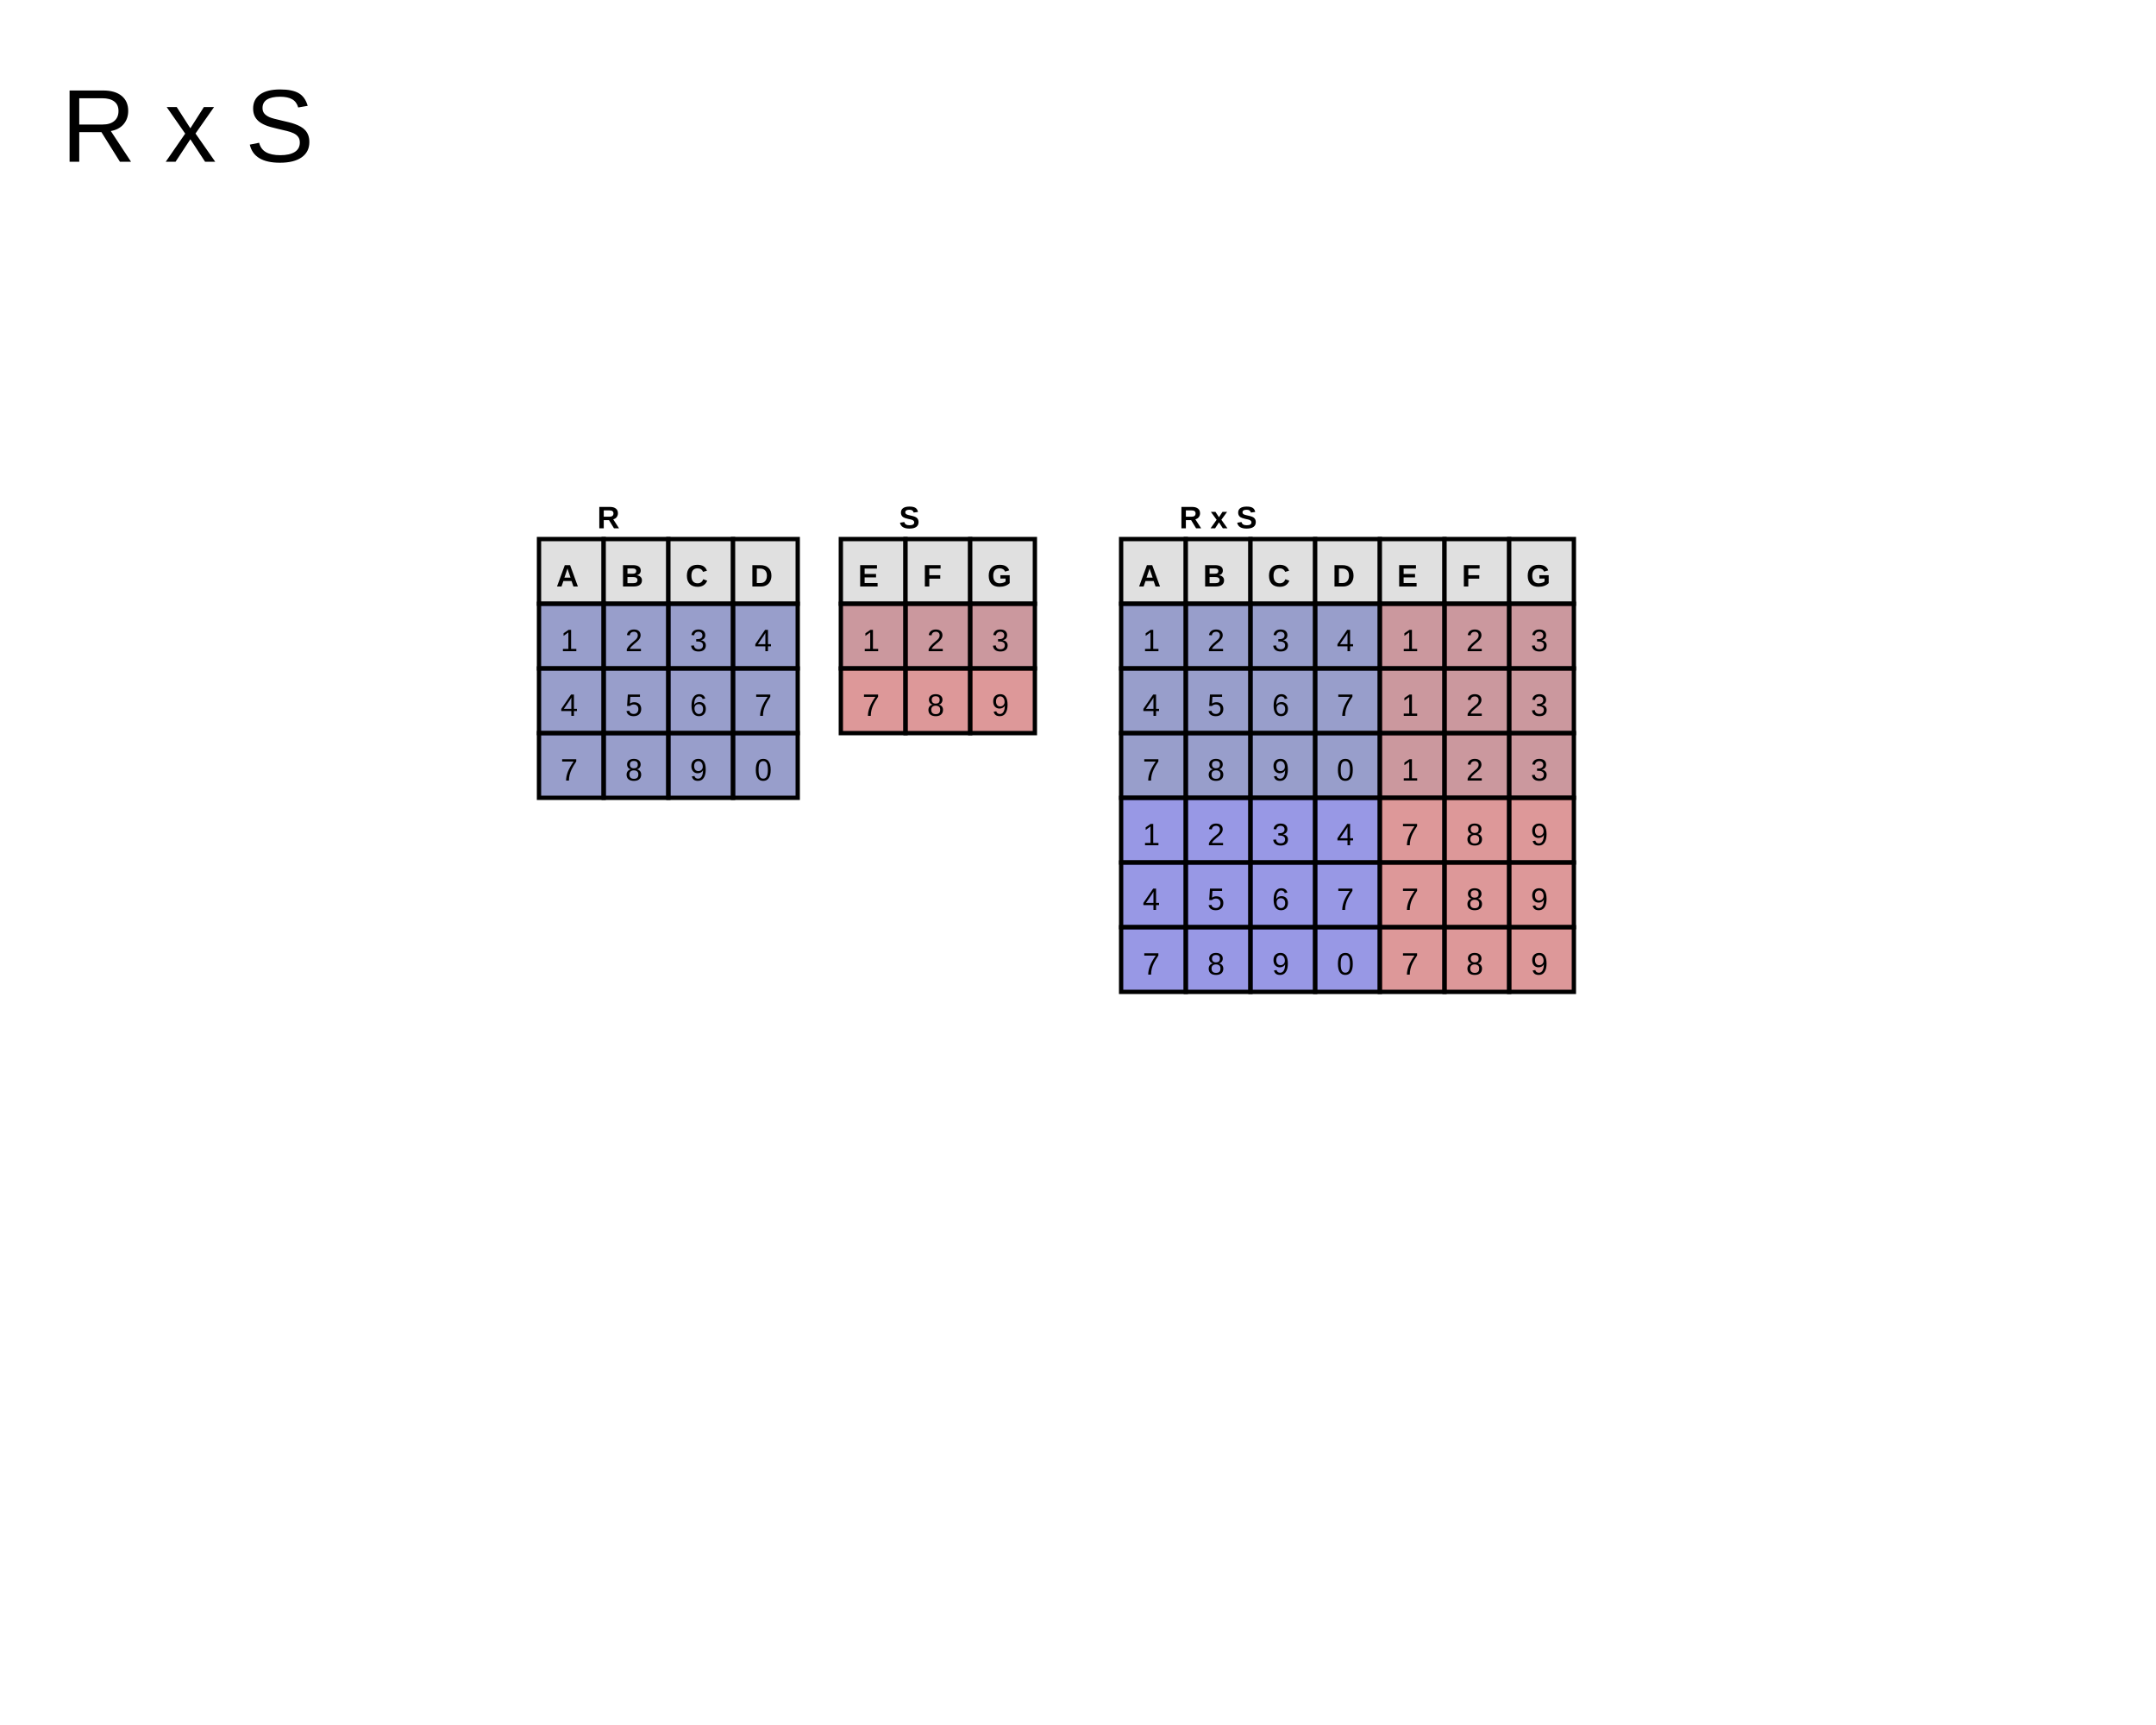
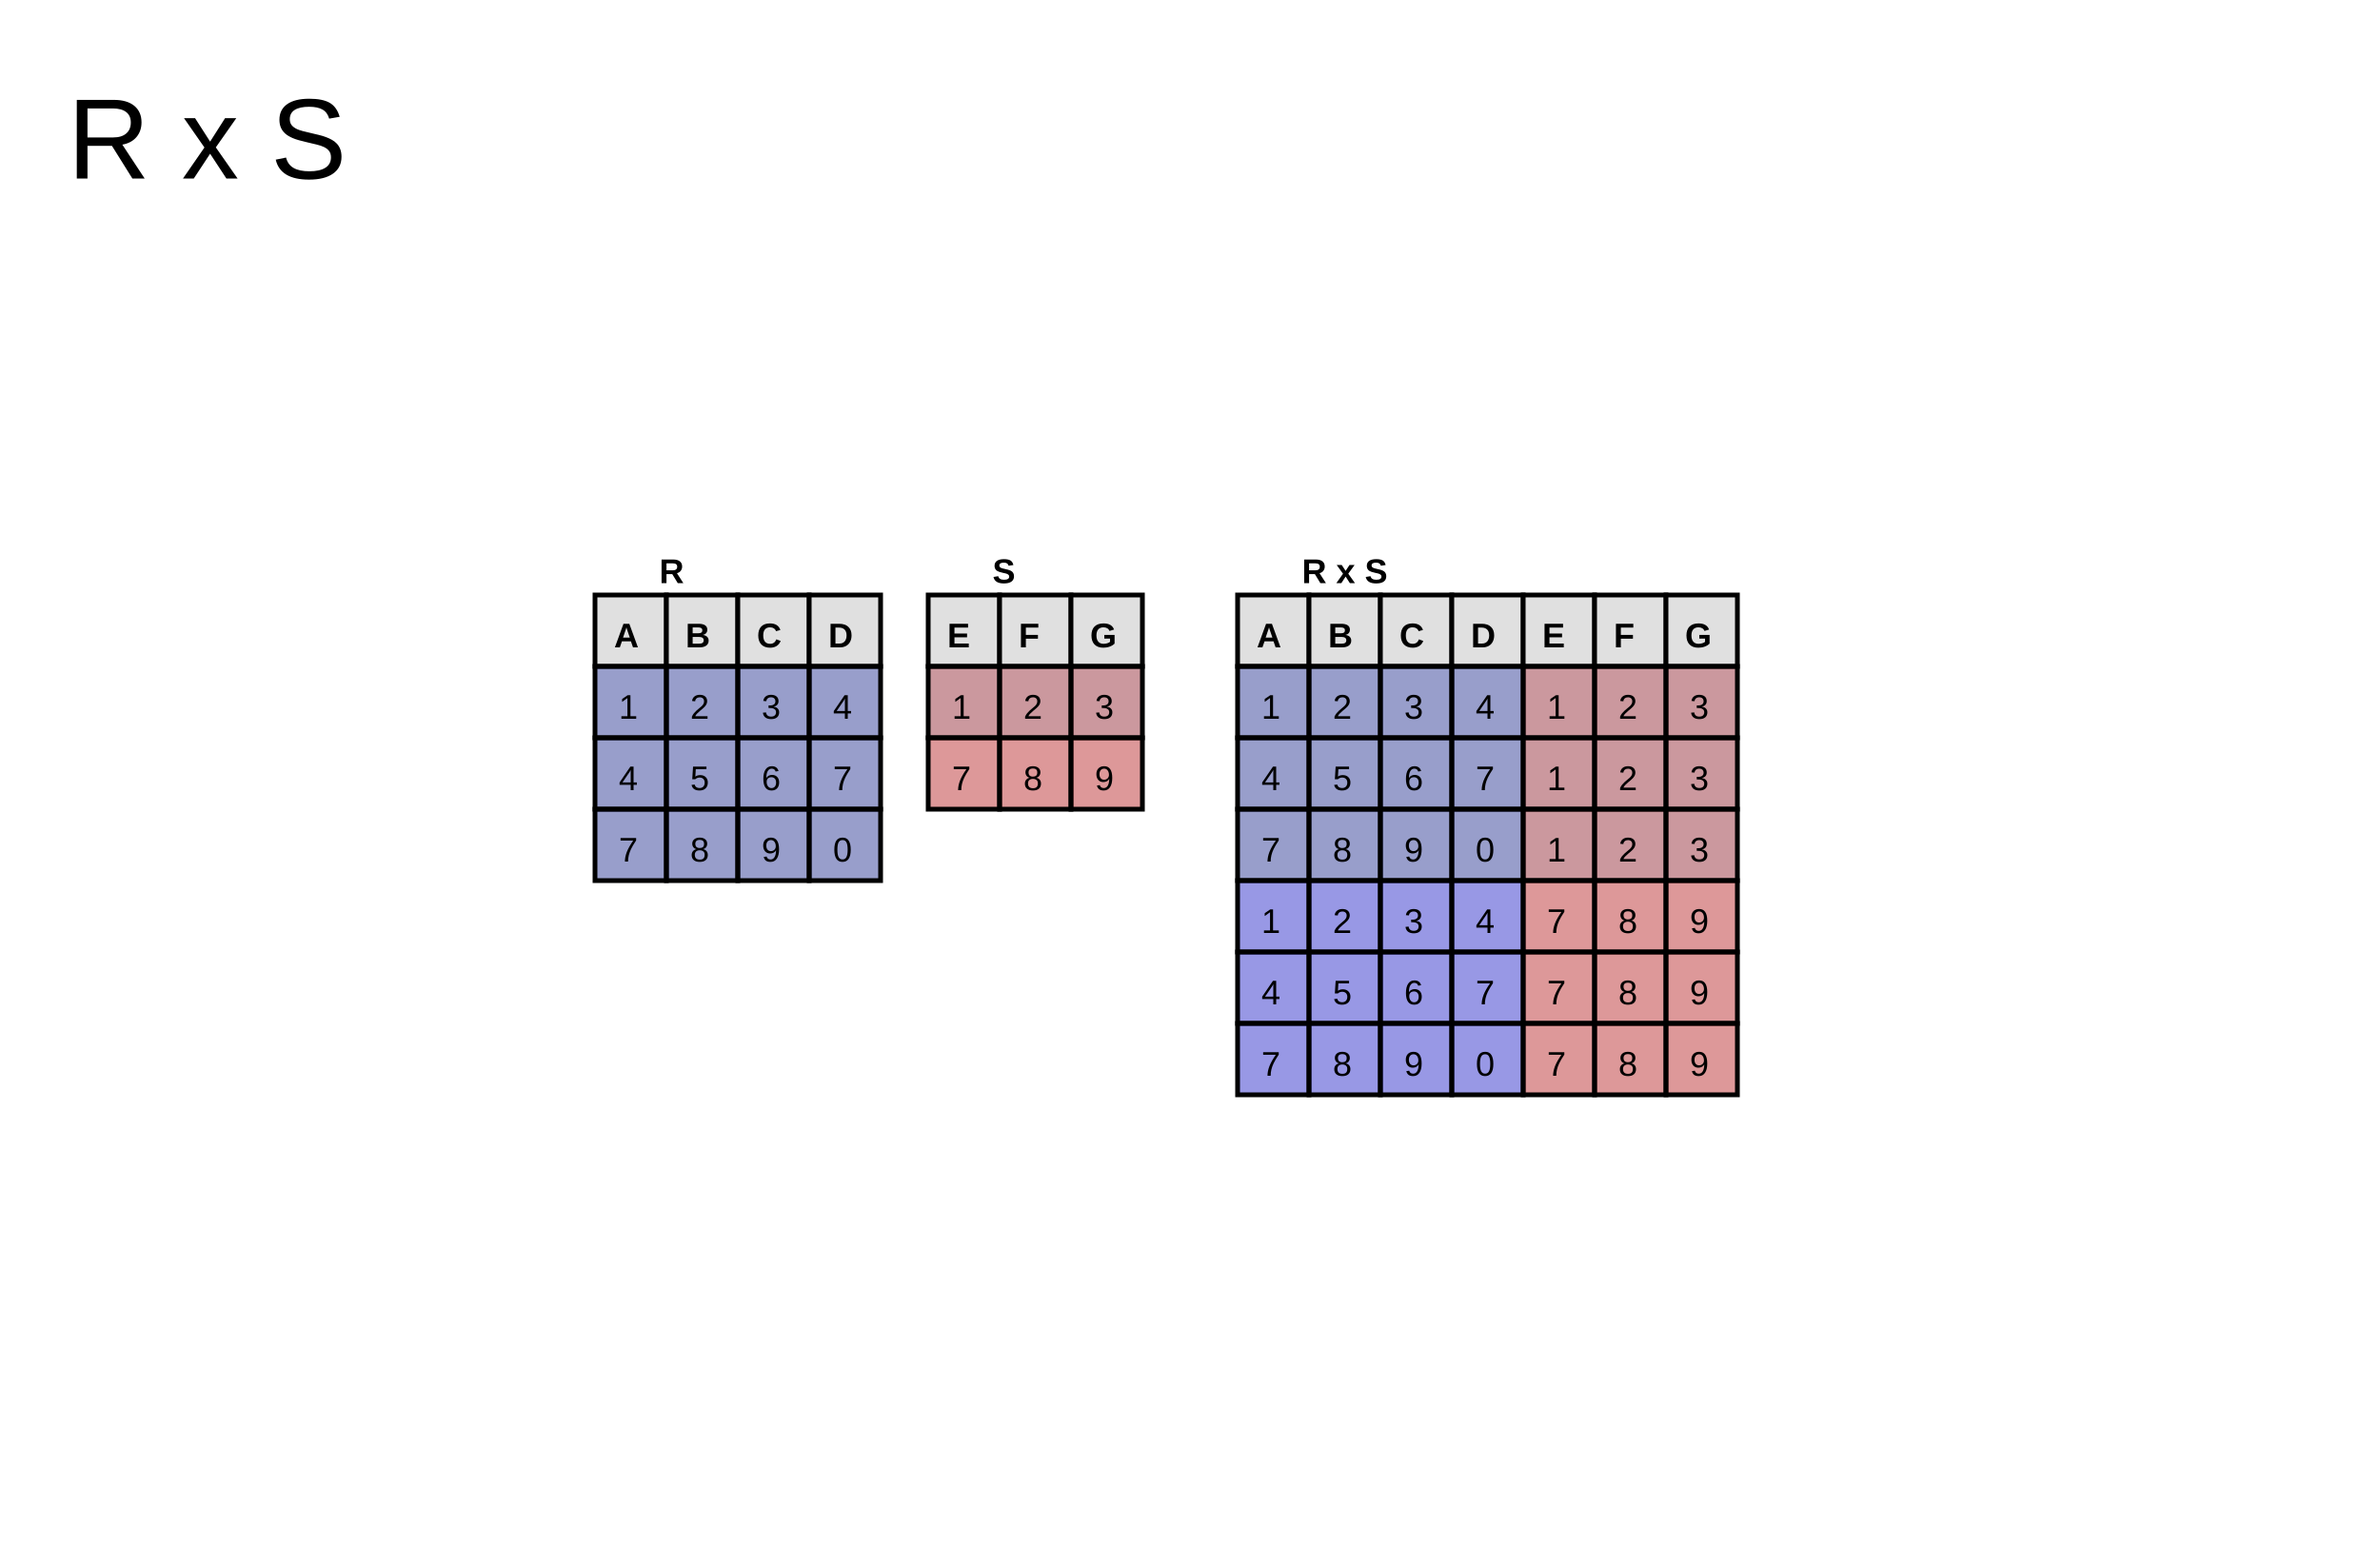
- <svg xmlns="http://www.w3.org/2000/svg" xmlns:xlink="http://www.w3.org/1999/xlink" version="1.1" id="Layer_1" x="0px" y="0px" width="1000px" height="800px" xml:space="preserve">
+ <svg xmlns="http://www.w3.org/2000/svg" xmlns:xlink="http://www.w3.org/1999/xlink" version="1.1" id="Layer_1" x="0px" y="0px" width="1000px" height="650px" xml:space="preserve">
  <defs>
    <rect id="cr" width="30" height="30" x="0" class="cellR" />
    <rect id="cs" width="30" height="30" x="0" class="cellS" />
    <rect id="ct" width="30" height="30" x="0" class="cellT" />
    <rect id="cu" width="30" height="30" x="0" class="cellU" />
    <rect id="h" width="30" height="30" x="0" class="head" />
    <style type="text/css">
      
        .cellR{stroke:black;fill:rgba(50, 62, 153, 0.5);stroke-width:2px;}
        .cellS{stroke:black;fill:rgba(153, 50, 62, 0.5);stroke-width:2px;}
        .cellT{stroke:black;fill:rgba(51, 51, 204, 0.5);stroke-width:2px;}
        .cellU{stroke:black;fill:rgba(188, 51, 52, 0.5);stroke-width:2px;}
        .head{stroke:black;fill:#e0e0e0;stroke-width:2px;opacity:1;}
        .text{font-family: Arial, 'Helvetica Neue', Helvetica, sans-serif; font-size: 1.2em;font-weight:bold;}
      
   </style>
  </defs>
  <text x="15" y="75" style="font-family: Arial, 'Helvetica Neue', Helvetica, sans-serif; font-size: 4em; text-align: center;">
R x S
</text>
  <g transform="translate(250,250)">
    <g transform="translate(0,0)">
      <text width="30" heigth="30" transform="translate(15, -5)" class="text">
  R
  </text>
      <g transform="translate( 0,  0)">
        <use xlink:href="#h" />
        <text width="30" heigth="30" transform="translate(8, 22)" class="text">A</text>
      </g>
      <g transform="translate(30,  0)">
        <use xlink:href="#h" />
        <text width="30" heigth="30" transform="translate(8, 22)" class="text">B</text>
      </g>
      <g transform="translate(60,  0)">
        <use xlink:href="#h" />
        <text width="30" heigth="30" transform="translate(8, 22)" class="text">C</text>
      </g>
      <g transform="translate(90,  0)">
        <use xlink:href="#h" />
        <text width="30" heigth="30" transform="translate(8, 22)" class="text">D</text>
      </g>
      <g transform="translate( 0, 30)">
        <use xlink:href="#cr" />
        <text width="30" heigth="30" transform="translate(10, 22)" class="text" style="font-weight:normal;">1</text>
      </g>
      <g transform="translate(30, 30)">
        <use xlink:href="#cr" />
        <text width="30" heigth="30" transform="translate(10, 22)" class="text" style="font-weight:normal;">2</text>
      </g>
      <g transform="translate(60, 30)">
        <use xlink:href="#cr" />
        <text width="30" heigth="30" transform="translate(10, 22)" class="text" style="font-weight:normal;">3</text>
      </g>
      <g transform="translate(90, 30)">
        <use xlink:href="#cr" />
        <text width="30" heigth="30" transform="translate(10, 22)" class="text" style="font-weight:normal;">4</text>
      </g>
      <g transform="translate(0, 60)">
        <use xlink:href="#cr" />
        <text width="30" heigth="30" transform="translate(10, 22)" class="text" style="font-weight:normal;">4</text>
      </g>
      <g transform="translate(30, 60)">
        <use xlink:href="#cr" />
        <text width="30" heigth="30" transform="translate(10, 22)" class="text" style="font-weight:normal;">5</text>
      </g>
      <g transform="translate(60, 60)">
        <use xlink:href="#cr" />
        <text width="30" heigth="30" transform="translate(10, 22)" class="text" style="font-weight:normal;">6</text>
      </g>
      <g transform="translate(90, 60)">
        <use xlink:href="#cr" />
        <text width="30" heigth="30" transform="translate(10, 22)" class="text" style="font-weight:normal;">7</text>
      </g>
      <g transform="translate(0, 90)">
        <use xlink:href="#cr" />
        <text width="30" heigth="30" transform="translate(10, 22)" class="text" style="font-weight:normal;">7</text>
      </g>
      <g transform="translate(30, 90)">
        <use xlink:href="#cr" />
        <text width="30" heigth="30" transform="translate(10, 22)" class="text" style="font-weight:normal;">8</text>
      </g>
      <g transform="translate(60, 90)">
        <use xlink:href="#cr" />
        <text width="30" heigth="30" transform="translate(10, 22)" class="text" style="font-weight:normal;">9</text>
      </g>
      <g transform="translate(90, 90)">
        <use xlink:href="#cr" />
        <text width="30" heigth="30" transform="translate(10, 22)" class="text" style="font-weight:normal;">0</text>
      </g>
    </g>
    <g transform="translate(140,0)">
      <text width="30" heigth="30" transform="translate(15, -5)" class="text">
  S
  </text>
      <g transform="translate( 0,  0)">
        <use xlink:href="#h" />
        <text width="30" heigth="30" transform="translate(8, 22)" class="text">E</text>
      </g>
      <g transform="translate(30,  0)">
        <use xlink:href="#h" />
        <text width="30" heigth="30" transform="translate(8, 22)" class="text">F</text>
      </g>
      <g transform="translate(60,  0)">
        <use xlink:href="#h" />
        <text width="30" heigth="30" transform="translate(8, 22)" class="text">G</text>
      </g>
      <g transform="translate( 0, 30)">
        <use xlink:href="#cs" />
        <text width="30" heigth="30" transform="translate(10, 22)" class="text" style="font-weight:normal;">1</text>
      </g>
      <g transform="translate(30, 30)">
        <use xlink:href="#cs" />
        <text width="30" heigth="30" transform="translate(10, 22)" class="text" style="font-weight:normal;">2</text>
      </g>
      <g transform="translate(60, 30)">
        <use xlink:href="#cs" />
        <text width="30" heigth="30" transform="translate(10, 22)" class="text" style="font-weight:normal;">3</text>
      </g>
      <g transform="translate(0, 60)">
        <use xlink:href="#cu" />
        <text width="30" heigth="30" transform="translate(10, 22)" class="text" style="font-weight:normal;">7</text>
      </g>
      <g transform="translate(30, 60)">
        <use xlink:href="#cu" />
        <text width="30" heigth="30" transform="translate(10, 22)" class="text" style="font-weight:normal;">8</text>
      </g>
      <g transform="translate(60, 60)">
        <use xlink:href="#cu" />
        <text width="30" heigth="30" transform="translate(10, 22)" class="text" style="font-weight:normal;">9</text>
      </g>
    </g>
    <g transform="translate(270,0)">
      <text width="30" heigth="30" transform="translate(15, -5)" class="text">
  R x S
  </text>
      <g transform="translate( 0,  0)">
        <use xlink:href="#h" />
        <text width="30" heigth="30" transform="translate(8, 22)" class="text">A</text>
      </g>
      <g transform="translate(30,  0)">
        <use xlink:href="#h" />
        <text width="30" heigth="30" transform="translate(8, 22)" class="text">B</text>
      </g>
      <g transform="translate(60,  0)">
        <use xlink:href="#h" />
        <text width="30" heigth="30" transform="translate(8, 22)" class="text">C</text>
      </g>
      <g transform="translate(90,  0)">
        <use xlink:href="#h" />
        <text width="30" heigth="30" transform="translate(8, 22)" class="text">D</text>
      </g>
      <g transform="translate(120,  0)">
        <use xlink:href="#h" />
        <text width="30" heigth="30" transform="translate(8, 22)" class="text">E</text>
      </g>
      <g transform="translate(150,  0)">
        <use xlink:href="#h" />
        <text width="30" heigth="30" transform="translate(8, 22)" class="text">F</text>
      </g>
      <g transform="translate(180,  0)">
        <use xlink:href="#h" />
        <text width="30" heigth="30" transform="translate(8, 22)" class="text">G</text>
      </g>
      <g transform="translate( 0, 30)">
        <use xlink:href="#cr" />
        <text width="30" heigth="30" transform="translate(10, 22)" class="text" style="font-weight:normal;">1</text>
      </g>
      <g transform="translate(30, 30)">
        <use xlink:href="#cr" />
        <text width="30" heigth="30" transform="translate(10, 22)" class="text" style="font-weight:normal;">2</text>
      </g>
      <g transform="translate(60, 30)">
        <use xlink:href="#cr" />
        <text width="30" heigth="30" transform="translate(10, 22)" class="text" style="font-weight:normal;">3</text>
      </g>
      <g transform="translate(90, 30)">
        <use xlink:href="#cr" />
        <text width="30" heigth="30" transform="translate(10, 22)" class="text" style="font-weight:normal;">4</text>
      </g>
      <g transform="translate(120, 30)">
        <use xlink:href="#cs" />
        <text width="30" heigth="30" transform="translate(10, 22)" class="text" style="font-weight:normal;">1</text>
      </g>
      <g transform="translate(150, 30)">
        <use xlink:href="#cs" />
        <text width="30" heigth="30" transform="translate(10, 22)" class="text" style="font-weight:normal;">2</text>
      </g>
      <g transform="translate(180, 30)">
        <use xlink:href="#cs" />
        <text width="30" heigth="30" transform="translate(10, 22)" class="text" style="font-weight:normal;">3</text>
      </g>
      <g transform="translate(0, 60)">
        <use xlink:href="#cr" />
        <text width="30" heigth="30" transform="translate(10, 22)" class="text" style="font-weight:normal;">4</text>
      </g>
      <g transform="translate(30, 60)">
        <use xlink:href="#cr" />
        <text width="30" heigth="30" transform="translate(10, 22)" class="text" style="font-weight:normal;">5</text>
      </g>
      <g transform="translate(60, 60)">
        <use xlink:href="#cr" />
        <text width="30" heigth="30" transform="translate(10, 22)" class="text" style="font-weight:normal;">6</text>
      </g>
      <g transform="translate(90, 60)">
        <use xlink:href="#cr" />
        <text width="30" heigth="30" transform="translate(10, 22)" class="text" style="font-weight:normal;">7</text>
      </g>
      <g transform="translate(120, 60)">
        <use xlink:href="#cs" />
        <text width="30" heigth="30" transform="translate(10, 22)" class="text" style="font-weight:normal;">1</text>
      </g>
      <g transform="translate(150, 60)">
        <use xlink:href="#cs" />
        <text width="30" heigth="30" transform="translate(10, 22)" class="text" style="font-weight:normal;">2</text>
      </g>
      <g transform="translate(180, 60)">
        <use xlink:href="#cs" />
        <text width="30" heigth="30" transform="translate(10, 22)" class="text" style="font-weight:normal;">3</text>
      </g>
      <g transform="translate(0, 90)">
        <use xlink:href="#cr" />
        <text width="30" heigth="30" transform="translate(10, 22)" class="text" style="font-weight:normal;">7</text>
      </g>
      <g transform="translate(30, 90)">
        <use xlink:href="#cr" />
        <text width="30" heigth="30" transform="translate(10, 22)" class="text" style="font-weight:normal;">8</text>
      </g>
      <g transform="translate(60, 90)">
        <use xlink:href="#cr" />
        <text width="30" heigth="30" transform="translate(10, 22)" class="text" style="font-weight:normal;">9</text>
      </g>
      <g transform="translate(90, 90)">
        <use xlink:href="#cr" />
        <text width="30" heigth="30" transform="translate(10, 22)" class="text" style="font-weight:normal;">0</text>
      </g>
      <g transform="translate(120, 90)">
        <use xlink:href="#cs" />
        <text width="30" heigth="30" transform="translate(10, 22)" class="text" style="font-weight:normal;">1</text>
      </g>
      <g transform="translate(150, 90)">
        <use xlink:href="#cs" />
        <text width="30" heigth="30" transform="translate(10, 22)" class="text" style="font-weight:normal;">2</text>
      </g>
      <g transform="translate(180, 90)">
        <use xlink:href="#cs" />
        <text width="30" heigth="30" transform="translate(10, 22)" class="text" style="font-weight:normal;">3</text>
      </g>
      <g transform="translate( 0, 120)">
        <use xlink:href="#ct" />
        <text width="30" heigth="30" transform="translate(10, 22)" class="text" style="font-weight:normal;">1</text>
      </g>
      <g transform="translate(30, 120)">
        <use xlink:href="#ct" />
        <text width="30" heigth="30" transform="translate(10, 22)" class="text" style="font-weight:normal;">2</text>
      </g>
      <g transform="translate(60, 120)">
        <use xlink:href="#ct" />
        <text width="30" heigth="30" transform="translate(10, 22)" class="text" style="font-weight:normal;">3</text>
      </g>
      <g transform="translate(90, 120)">
        <use xlink:href="#ct" />
        <text width="30" heigth="30" transform="translate(10, 22)" class="text" style="font-weight:normal;">4</text>
      </g>
      <g transform="translate(120, 120)">
        <use xlink:href="#cu" />
        <text width="30" heigth="30" transform="translate(10, 22)" class="text" style="font-weight:normal;">7</text>
      </g>
      <g transform="translate(150, 120)">
        <use xlink:href="#cu" />
        <text width="30" heigth="30" transform="translate(10, 22)" class="text" style="font-weight:normal;">8</text>
      </g>
      <g transform="translate(180, 120)">
        <use xlink:href="#cu" />
        <text width="30" heigth="30" transform="translate(10, 22)" class="text" style="font-weight:normal;">9</text>
      </g>
      <g transform="translate(0, 150)">
        <use xlink:href="#ct" />
        <text width="30" heigth="30" transform="translate(10, 22)" class="text" style="font-weight:normal;">4</text>
      </g>
      <g transform="translate(30, 150)">
        <use xlink:href="#ct" />
        <text width="30" heigth="30" transform="translate(10, 22)" class="text" style="font-weight:normal;">5</text>
      </g>
      <g transform="translate(60, 150)">
        <use xlink:href="#ct" />
        <text width="30" heigth="30" transform="translate(10, 22)" class="text" style="font-weight:normal;">6</text>
      </g>
      <g transform="translate(90, 150)">
        <use xlink:href="#ct" />
        <text width="30" heigth="30" transform="translate(10, 22)" class="text" style="font-weight:normal;">7</text>
      </g>
      <g transform="translate(120, 150)">
        <use xlink:href="#cu" />
        <text width="30" heigth="30" transform="translate(10, 22)" class="text" style="font-weight:normal;">7</text>
      </g>
      <g transform="translate(150, 150)">
        <use xlink:href="#cu" />
        <text width="30" heigth="30" transform="translate(10, 22)" class="text" style="font-weight:normal;">8</text>
      </g>
      <g transform="translate(180, 150)">
        <use xlink:href="#cu" />
        <text width="30" heigth="30" transform="translate(10, 22)" class="text" style="font-weight:normal;">9</text>
      </g>
      <g transform="translate(0, 180)">
        <use xlink:href="#ct" />
        <text width="30" heigth="30" transform="translate(10, 22)" class="text" style="font-weight:normal;">7</text>
      </g>
      <g transform="translate(30, 180)">
        <use xlink:href="#ct" />
        <text width="30" heigth="30" transform="translate(10, 22)" class="text" style="font-weight:normal;">8</text>
      </g>
      <g transform="translate(60, 180)">
        <use xlink:href="#ct" />
        <text width="30" heigth="30" transform="translate(10, 22)" class="text" style="font-weight:normal;">9</text>
      </g>
      <g transform="translate(90, 180)">
        <use xlink:href="#ct" />
        <text width="30" heigth="30" transform="translate(10, 22)" class="text" style="font-weight:normal;">0</text>
      </g>
      <g transform="translate(120, 180)">
        <use xlink:href="#cu" />
        <text width="30" heigth="30" transform="translate(10, 22)" class="text" style="font-weight:normal;">7</text>
      </g>
      <g transform="translate(150, 180)">
        <use xlink:href="#cu" />
        <text width="30" heigth="30" transform="translate(10, 22)" class="text" style="font-weight:normal;">8</text>
      </g>
      <g transform="translate(180, 180)">
        <use xlink:href="#cu" />
        <text width="30" heigth="30" transform="translate(10, 22)" class="text" style="font-weight:normal;">9</text>
      </g>
    </g>
  </g>
</svg>
